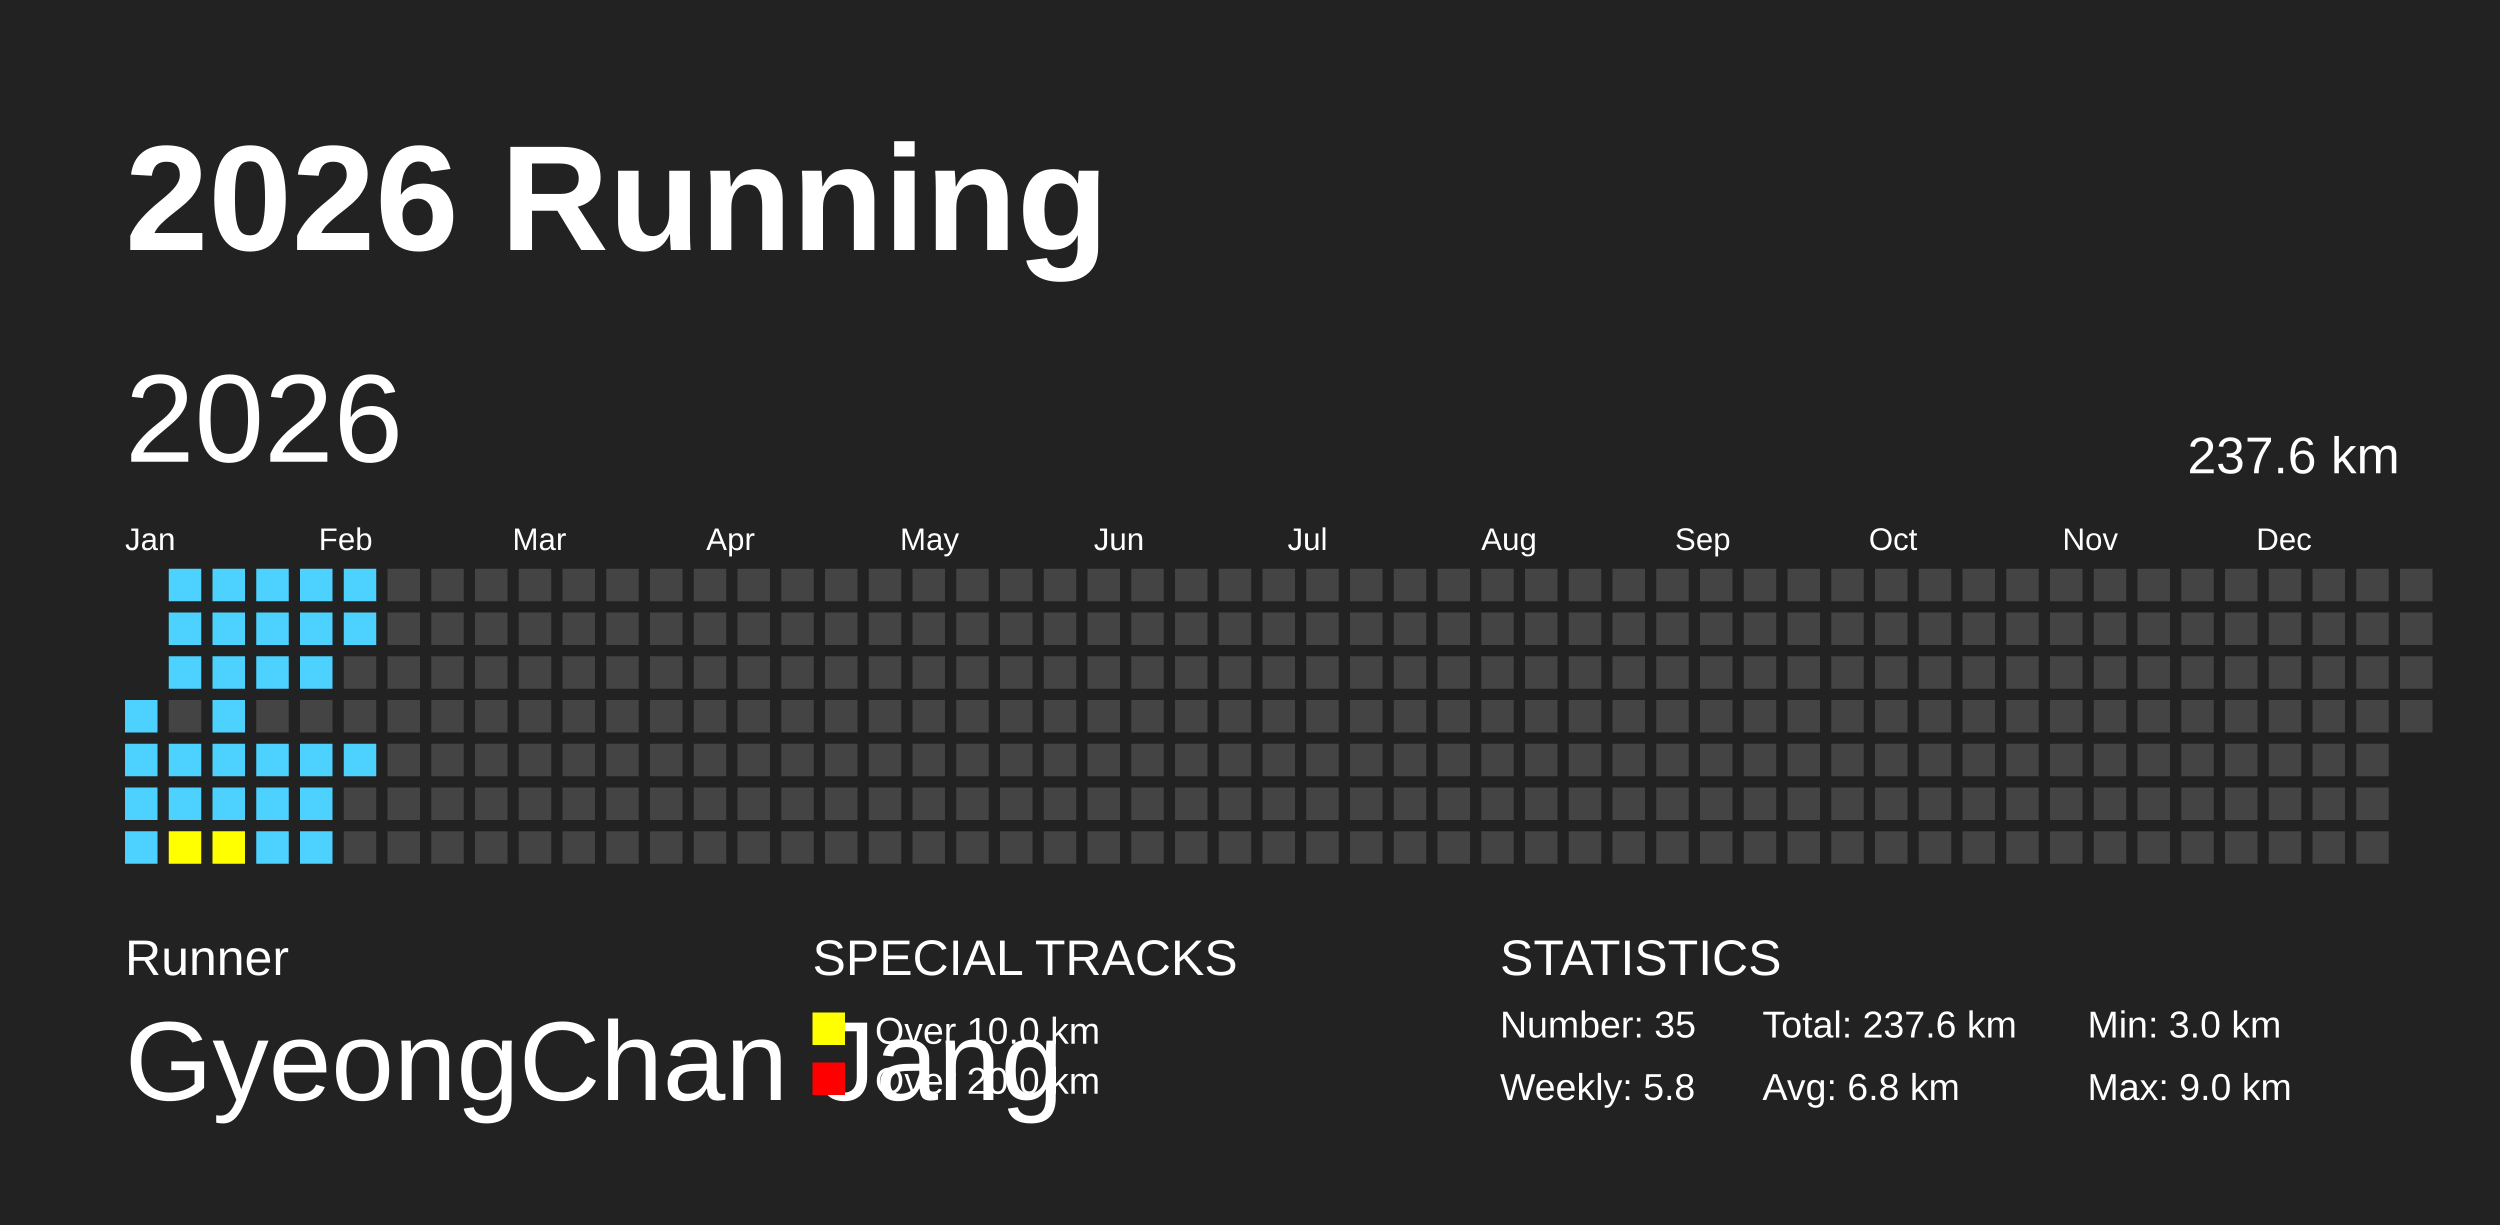
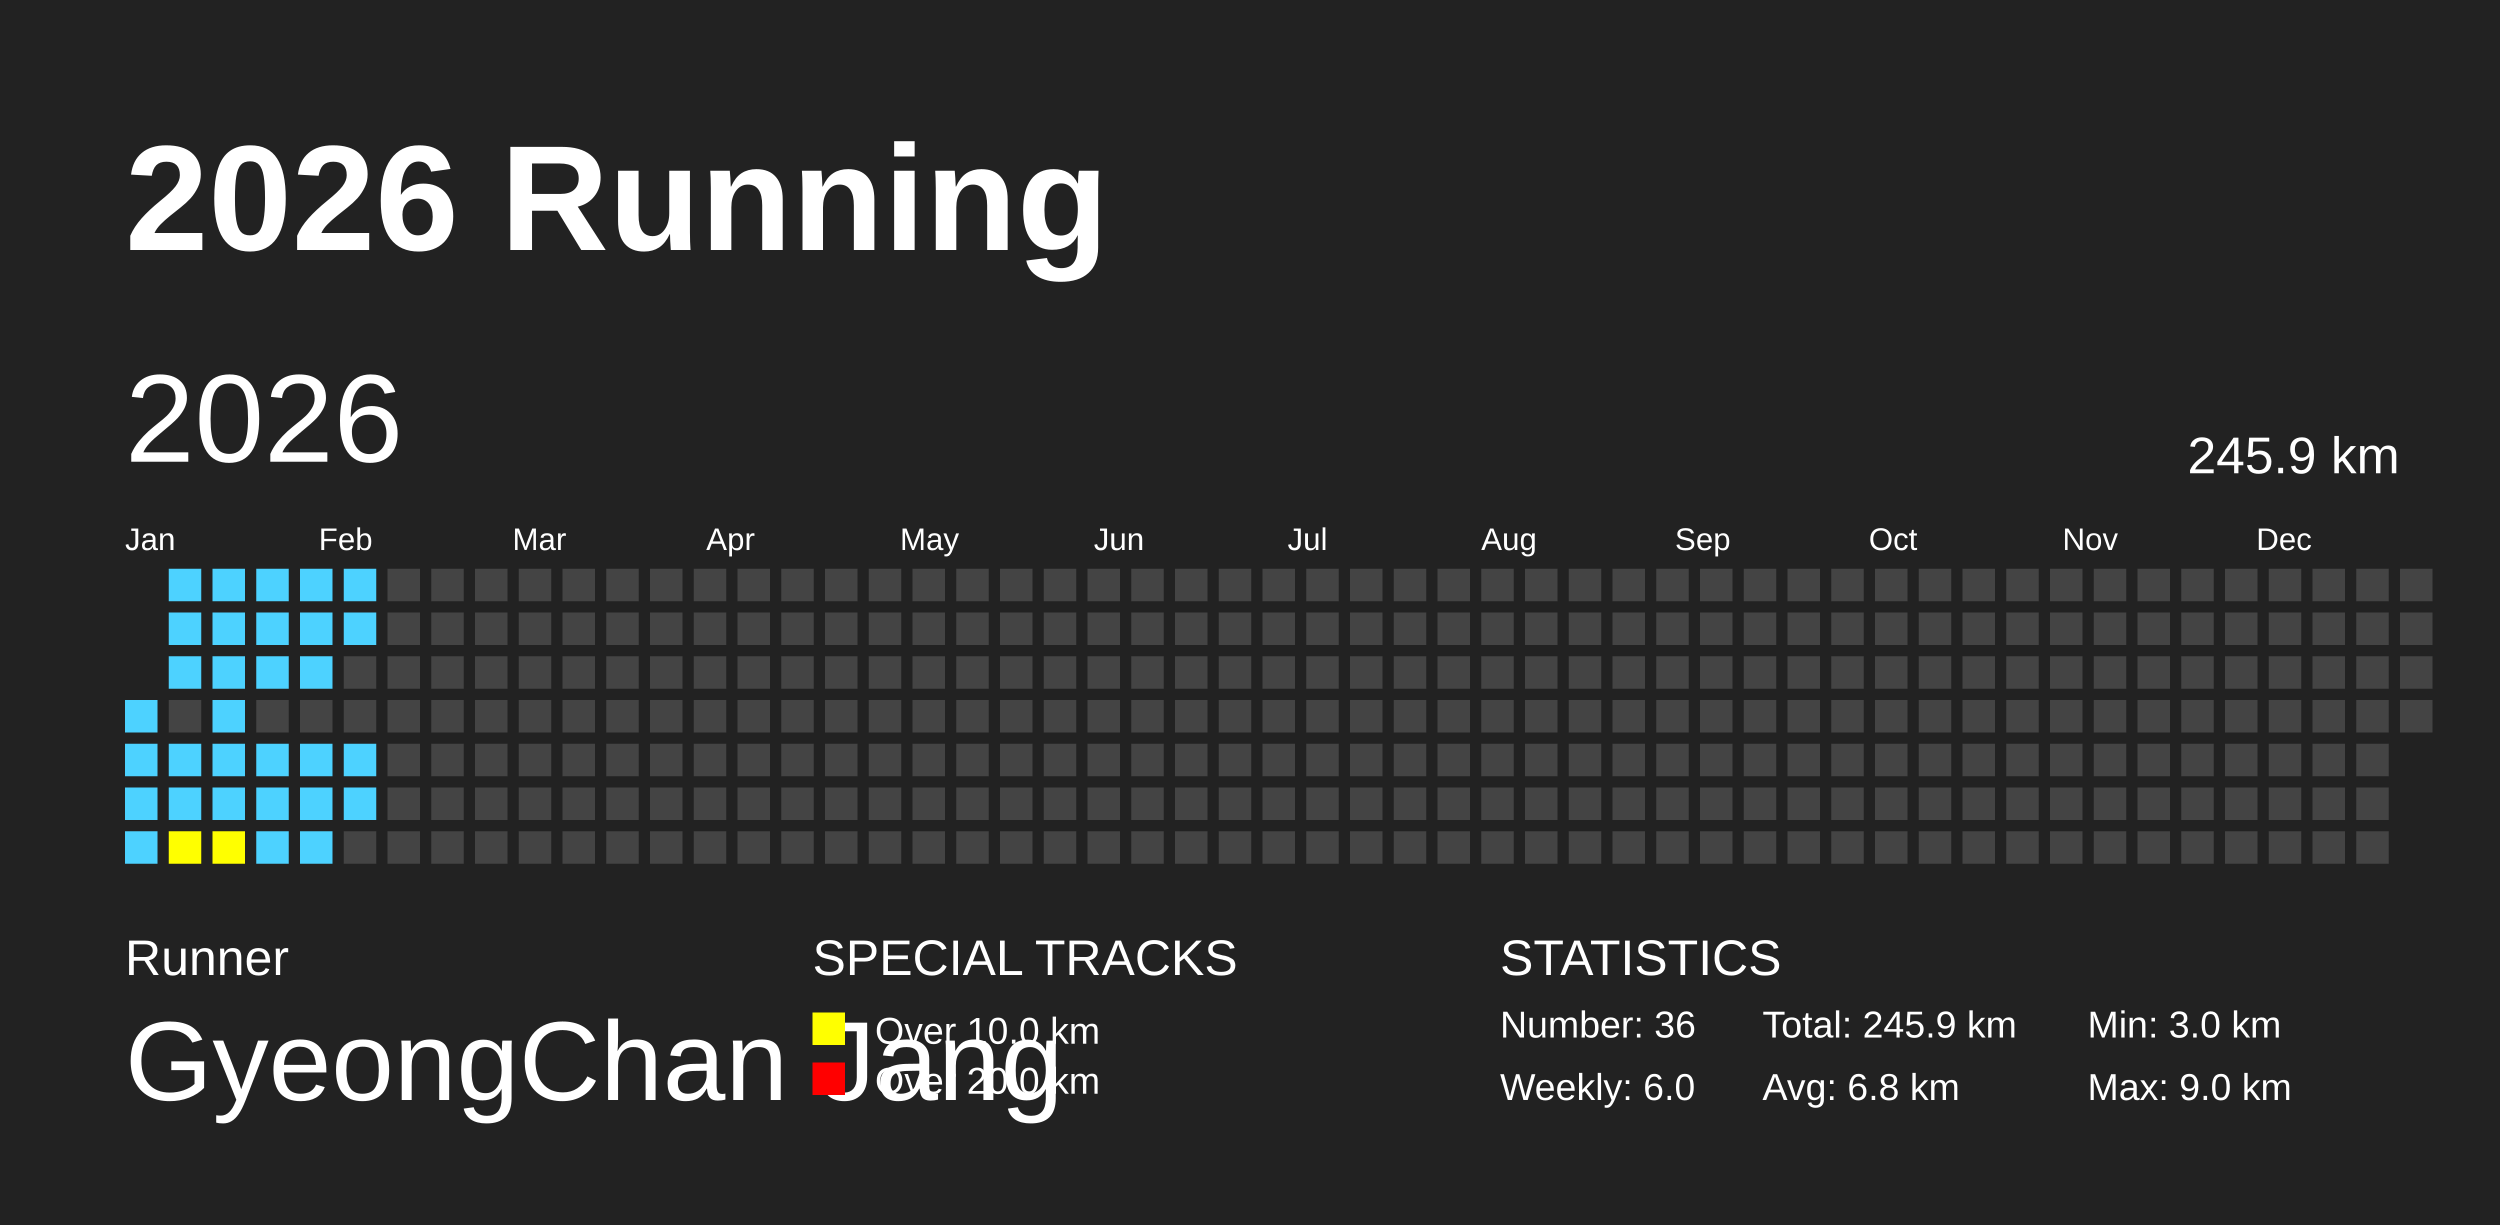
<svg xmlns="http://www.w3.org/2000/svg" baseProfile="full" height="98mm" version="1.1" viewBox="0,0,200,98" width="200mm">
  <defs />
  <rect fill="#222222" height="98" width="200" x="0" y="0" />
  <text fill="#FFFFFF" style="font-size:12px; font-family:Arial; font-weight:bold;" x="10" y="20">2026 Running</text>
  <text fill="#FFFFFF" style="font-size:4px; font-family:Arial" x="10" y="78">Runner</text>
  <text fill="#FFFFFF" style="font-size:9px; font-family:Arial" x="10" y="88">GyeongChan Jang</text>
  <text fill="#FFFFFF" style="font-size:4px; font-family:Arial" x="65" y="78">SPECIAL TRACKS</text>
  <rect fill="yellow" height="2.6" width="2.6" x="65" y="81" />
  <text fill="#FFFFFF" style="font-size:3px; font-family:Arial" x="70" y="83.5">Over 10.0 km</text>
  <rect fill="red" height="2.6" width="2.6" x="65" y="85" />
  <text fill="#FFFFFF" style="font-size:3px; font-family:Arial" x="70" y="87.5">Over 20.0 km</text>
  <text fill="#FFFFFF" style="font-size:4px; font-family:Arial" x="120" y="78">STATISTICS</text>
-   <text fill="#FFFFFF" style="font-size:3px; font-family:Arial" x="120" y="83">Number: 35</text>
-   <text fill="#FFFFFF" style="font-size:3px; font-family:Arial" x="120" y="88">Weekly: 5.8</text>
-   <text fill="#FFFFFF" style="font-size:3px; font-family:Arial" x="141" y="83">Total: 237.6 km</text>
+   <text fill="#FFFFFF" style="font-size:3px; font-family:Arial" x="120" y="83">Number: 36</text>
+   <text fill="#FFFFFF" style="font-size:3px; font-family:Arial" x="120" y="88">Weekly: 6.0</text>
+   <text fill="#FFFFFF" style="font-size:3px; font-family:Arial" x="141" y="83">Total: 245.9 km</text>
  <text fill="#FFFFFF" style="font-size:3px; font-family:Arial" x="141" y="88">Avg: 6.8 km</text>
  <text fill="#FFFFFF" style="font-size:3px; font-family:Arial" x="167" y="83">Min: 3.0 km</text>
  <text fill="#FFFFFF" style="font-size:3px; font-family:Arial" x="167" y="88">Max: 9.0 km</text>
  <text dominant-baseline="hanging" fill="#FFFFFF" style="font-size:10.0px; font-family:Arial;" x="10" y="30">2026</text>
-   <text dominant-baseline="hanging" fill="#FFFFFF" style="font-size:4.125px; font-family:Arial;" x="175" y="35">237.6 km</text>
+   <text dominant-baseline="hanging" fill="#FFFFFF" style="font-size:4.125px; font-family:Arial;" x="175" y="35">245.9 km</text>
  <text fill="#FFFFFF" style="font-size:2.5px; font-family:Arial" x="10.0" y="44">Jan</text>
  <text fill="#FFFFFF" style="font-size:2.5px; font-family:Arial" x="25.5" y="44">Feb</text>
  <text fill="#FFFFFF" style="font-size:2.5px; font-family:Arial" x="41.0" y="44">Mar</text>
  <text fill="#FFFFFF" style="font-size:2.5px; font-family:Arial" x="56.5" y="44">Apr</text>
  <text fill="#FFFFFF" style="font-size:2.5px; font-family:Arial" x="72.0" y="44">May</text>
  <text fill="#FFFFFF" style="font-size:2.5px; font-family:Arial" x="87.5" y="44">Jun</text>
  <text fill="#FFFFFF" style="font-size:2.5px; font-family:Arial" x="103.0" y="44">Jul</text>
  <text fill="#FFFFFF" style="font-size:2.5px; font-family:Arial" x="118.5" y="44">Aug</text>
  <text fill="#FFFFFF" style="font-size:2.5px; font-family:Arial" x="134.0" y="44">Sep</text>
  <text fill="#FFFFFF" style="font-size:2.5px; font-family:Arial" x="149.5" y="44">Oct</text>
  <text fill="#FFFFFF" style="font-size:2.5px; font-family:Arial" x="165.0" y="44">Nov</text>
  <text fill="#FFFFFF" style="font-size:2.5px; font-family:Arial" x="180.5" y="44">Dec</text>
  <rect fill="#4DD2FF" height="2.6" width="2.6" x="10.0" y="56.0" />
  <rect fill="#4DD2FF" height="2.6" width="2.6" x="10.0" y="59.5" />
  <rect fill="#4DD2FF" height="2.6" width="2.6" x="10.0" y="63.0" />
  <rect fill="#4DD2FF" height="2.6" width="2.6" x="10.0" y="66.5" />
  <rect fill="#4DD2FF" height="2.6" width="2.6" x="13.5" y="45.5" />
  <rect fill="#4DD2FF" height="2.6" width="2.6" x="13.5" y="49.0" />
  <rect fill="#4DD2FF" height="2.6" width="2.6" x="13.5" y="52.5" />
  <rect fill="#444444" height="2.6" width="2.6" x="13.5" y="56.0" />
  <rect fill="#4DD2FF" height="2.6" width="2.6" x="13.5" y="59.5" />
  <rect fill="#4DD2FF" height="2.6" width="2.6" x="13.5" y="63.0" />
  <rect fill="yellow" height="2.6" width="2.6" x="13.5" y="66.5" />
  <rect fill="#4DD2FF" height="2.6" width="2.6" x="17.0" y="45.5" />
  <rect fill="#4DD2FF" height="2.6" width="2.6" x="17.0" y="49.0" />
  <rect fill="#4DD2FF" height="2.6" width="2.6" x="17.0" y="52.5" />
  <rect fill="#4DD2FF" height="2.6" width="2.6" x="17.0" y="56.0" />
  <rect fill="#4DD2FF" height="2.6" width="2.6" x="17.0" y="59.5" />
  <rect fill="#4DD2FF" height="2.6" width="2.6" x="17.0" y="63.0" />
  <rect fill="yellow" height="2.6" width="2.6" x="17.0" y="66.5" />
  <rect fill="#4DD2FF" height="2.6" width="2.6" x="20.5" y="45.5" />
  <rect fill="#4DD2FF" height="2.6" width="2.6" x="20.5" y="49.0" />
  <rect fill="#4DD2FF" height="2.6" width="2.6" x="20.5" y="52.5" />
  <rect fill="#444444" height="2.6" width="2.6" x="20.5" y="56.0" />
  <rect fill="#4DD2FF" height="2.6" width="2.6" x="20.5" y="59.5" />
  <rect fill="#4DD2FF" height="2.6" width="2.6" x="20.5" y="63.0" />
  <rect fill="#4DD2FF" height="2.6" width="2.6" x="20.5" y="66.5" />
  <rect fill="#4DD2FF" height="2.6" width="2.6" x="24.0" y="45.5" />
  <rect fill="#4DD2FF" height="2.6" width="2.6" x="24.0" y="49.0" />
  <rect fill="#4DD2FF" height="2.6" width="2.6" x="24.0" y="52.5" />
  <rect fill="#444444" height="2.6" width="2.6" x="24.0" y="56.0" />
  <rect fill="#4DD2FF" height="2.6" width="2.6" x="24.0" y="59.5" />
  <rect fill="#4DD2FF" height="2.6" width="2.6" x="24.0" y="63.0" />
  <rect fill="#4DD2FF" height="2.6" width="2.6" x="24.0" y="66.5" />
  <rect fill="#4DD2FF" height="2.6" width="2.6" x="27.5" y="45.5" />
  <rect fill="#4DD2FF" height="2.6" width="2.6" x="27.5" y="49.0" />
  <rect fill="#444444" height="2.6" width="2.6" x="27.5" y="52.5" />
  <rect fill="#444444" height="2.6" width="2.6" x="27.5" y="56.0" />
  <rect fill="#4DD2FF" height="2.6" width="2.6" x="27.5" y="59.5" />
-   <rect fill="#444444" height="2.6" width="2.6" x="27.5" y="63.0" />
+   <rect fill="#4DD2FF" height="2.6" width="2.6" x="27.5" y="63.0" />
  <rect fill="#444444" height="2.6" width="2.6" x="27.5" y="66.5" />
  <rect fill="#444444" height="2.6" width="2.6" x="31.0" y="45.5" />
  <rect fill="#444444" height="2.6" width="2.6" x="31.0" y="49.0" />
  <rect fill="#444444" height="2.6" width="2.6" x="31.0" y="52.5" />
  <rect fill="#444444" height="2.6" width="2.6" x="31.0" y="56.0" />
  <rect fill="#444444" height="2.6" width="2.6" x="31.0" y="59.5" />
  <rect fill="#444444" height="2.6" width="2.6" x="31.0" y="63.0" />
  <rect fill="#444444" height="2.6" width="2.6" x="31.0" y="66.5" />
  <rect fill="#444444" height="2.6" width="2.6" x="34.5" y="45.5" />
  <rect fill="#444444" height="2.6" width="2.6" x="34.5" y="49.0" />
  <rect fill="#444444" height="2.6" width="2.6" x="34.5" y="52.5" />
  <rect fill="#444444" height="2.6" width="2.6" x="34.5" y="56.0" />
  <rect fill="#444444" height="2.6" width="2.6" x="34.5" y="59.5" />
  <rect fill="#444444" height="2.6" width="2.6" x="34.5" y="63.0" />
  <rect fill="#444444" height="2.6" width="2.6" x="34.5" y="66.5" />
  <rect fill="#444444" height="2.6" width="2.6" x="38.0" y="45.5" />
  <rect fill="#444444" height="2.6" width="2.6" x="38.0" y="49.0" />
  <rect fill="#444444" height="2.6" width="2.6" x="38.0" y="52.5" />
  <rect fill="#444444" height="2.6" width="2.6" x="38.0" y="56.0" />
  <rect fill="#444444" height="2.6" width="2.6" x="38.0" y="59.5" />
  <rect fill="#444444" height="2.6" width="2.6" x="38.0" y="63.0" />
  <rect fill="#444444" height="2.6" width="2.6" x="38.0" y="66.5" />
  <rect fill="#444444" height="2.6" width="2.6" x="41.5" y="45.5" />
  <rect fill="#444444" height="2.6" width="2.6" x="41.5" y="49.0" />
  <rect fill="#444444" height="2.6" width="2.6" x="41.5" y="52.5" />
  <rect fill="#444444" height="2.6" width="2.6" x="41.5" y="56.0" />
  <rect fill="#444444" height="2.6" width="2.6" x="41.5" y="59.5" />
  <rect fill="#444444" height="2.6" width="2.6" x="41.5" y="63.0" />
  <rect fill="#444444" height="2.6" width="2.6" x="41.5" y="66.5" />
  <rect fill="#444444" height="2.6" width="2.6" x="45.0" y="45.5" />
  <rect fill="#444444" height="2.6" width="2.6" x="45.0" y="49.0" />
  <rect fill="#444444" height="2.6" width="2.6" x="45.0" y="52.5" />
  <rect fill="#444444" height="2.6" width="2.6" x="45.0" y="56.0" />
  <rect fill="#444444" height="2.6" width="2.6" x="45.0" y="59.5" />
  <rect fill="#444444" height="2.6" width="2.6" x="45.0" y="63.0" />
  <rect fill="#444444" height="2.6" width="2.6" x="45.0" y="66.5" />
  <rect fill="#444444" height="2.6" width="2.6" x="48.5" y="45.5" />
  <rect fill="#444444" height="2.6" width="2.6" x="48.5" y="49.0" />
  <rect fill="#444444" height="2.6" width="2.6" x="48.5" y="52.5" />
  <rect fill="#444444" height="2.6" width="2.6" x="48.5" y="56.0" />
  <rect fill="#444444" height="2.6" width="2.6" x="48.5" y="59.5" />
  <rect fill="#444444" height="2.6" width="2.6" x="48.5" y="63.0" />
  <rect fill="#444444" height="2.6" width="2.6" x="48.5" y="66.5" />
  <rect fill="#444444" height="2.6" width="2.6" x="52.0" y="45.5" />
  <rect fill="#444444" height="2.6" width="2.6" x="52.0" y="49.0" />
  <rect fill="#444444" height="2.6" width="2.6" x="52.0" y="52.5" />
  <rect fill="#444444" height="2.6" width="2.6" x="52.0" y="56.0" />
  <rect fill="#444444" height="2.6" width="2.6" x="52.0" y="59.5" />
  <rect fill="#444444" height="2.6" width="2.6" x="52.0" y="63.0" />
  <rect fill="#444444" height="2.6" width="2.6" x="52.0" y="66.5" />
  <rect fill="#444444" height="2.6" width="2.6" x="55.5" y="45.5" />
  <rect fill="#444444" height="2.6" width="2.6" x="55.5" y="49.0" />
  <rect fill="#444444" height="2.6" width="2.6" x="55.5" y="52.5" />
  <rect fill="#444444" height="2.6" width="2.6" x="55.5" y="56.0" />
  <rect fill="#444444" height="2.6" width="2.6" x="55.5" y="59.5" />
  <rect fill="#444444" height="2.6" width="2.6" x="55.5" y="63.0" />
  <rect fill="#444444" height="2.6" width="2.6" x="55.5" y="66.5" />
  <rect fill="#444444" height="2.6" width="2.6" x="59.0" y="45.5" />
  <rect fill="#444444" height="2.6" width="2.6" x="59.0" y="49.0" />
  <rect fill="#444444" height="2.6" width="2.6" x="59.0" y="52.5" />
  <rect fill="#444444" height="2.6" width="2.6" x="59.0" y="56.0" />
  <rect fill="#444444" height="2.6" width="2.6" x="59.0" y="59.5" />
  <rect fill="#444444" height="2.6" width="2.6" x="59.0" y="63.0" />
  <rect fill="#444444" height="2.6" width="2.6" x="59.0" y="66.5" />
  <rect fill="#444444" height="2.6" width="2.6" x="62.5" y="45.5" />
  <rect fill="#444444" height="2.6" width="2.6" x="62.5" y="49.0" />
  <rect fill="#444444" height="2.6" width="2.6" x="62.5" y="52.5" />
  <rect fill="#444444" height="2.6" width="2.6" x="62.5" y="56.0" />
  <rect fill="#444444" height="2.6" width="2.6" x="62.5" y="59.5" />
  <rect fill="#444444" height="2.6" width="2.6" x="62.5" y="63.0" />
  <rect fill="#444444" height="2.6" width="2.6" x="62.5" y="66.5" />
  <rect fill="#444444" height="2.6" width="2.6" x="66.0" y="45.5" />
  <rect fill="#444444" height="2.6" width="2.6" x="66.0" y="49.0" />
  <rect fill="#444444" height="2.6" width="2.6" x="66.0" y="52.5" />
  <rect fill="#444444" height="2.6" width="2.6" x="66.0" y="56.0" />
  <rect fill="#444444" height="2.6" width="2.6" x="66.0" y="59.5" />
  <rect fill="#444444" height="2.6" width="2.6" x="66.0" y="63.0" />
  <rect fill="#444444" height="2.6" width="2.6" x="66.0" y="66.5" />
  <rect fill="#444444" height="2.6" width="2.6" x="69.5" y="45.5" />
  <rect fill="#444444" height="2.6" width="2.6" x="69.5" y="49.0" />
  <rect fill="#444444" height="2.6" width="2.6" x="69.5" y="52.5" />
  <rect fill="#444444" height="2.6" width="2.6" x="69.5" y="56.0" />
  <rect fill="#444444" height="2.6" width="2.6" x="69.5" y="59.5" />
  <rect fill="#444444" height="2.6" width="2.6" x="69.5" y="63.0" />
  <rect fill="#444444" height="2.6" width="2.6" x="69.5" y="66.5" />
  <rect fill="#444444" height="2.6" width="2.6" x="73.0" y="45.5" />
  <rect fill="#444444" height="2.6" width="2.6" x="73.0" y="49.0" />
  <rect fill="#444444" height="2.6" width="2.6" x="73.0" y="52.5" />
  <rect fill="#444444" height="2.6" width="2.6" x="73.0" y="56.0" />
  <rect fill="#444444" height="2.6" width="2.6" x="73.0" y="59.5" />
  <rect fill="#444444" height="2.6" width="2.6" x="73.0" y="63.0" />
  <rect fill="#444444" height="2.6" width="2.6" x="73.0" y="66.5" />
  <rect fill="#444444" height="2.6" width="2.6" x="76.5" y="45.5" />
  <rect fill="#444444" height="2.6" width="2.6" x="76.5" y="49.0" />
  <rect fill="#444444" height="2.6" width="2.6" x="76.5" y="52.5" />
  <rect fill="#444444" height="2.6" width="2.6" x="76.5" y="56.0" />
  <rect fill="#444444" height="2.6" width="2.6" x="76.5" y="59.5" />
  <rect fill="#444444" height="2.6" width="2.6" x="76.5" y="63.0" />
  <rect fill="#444444" height="2.6" width="2.6" x="76.5" y="66.5" />
  <rect fill="#444444" height="2.6" width="2.6" x="80.0" y="45.5" />
  <rect fill="#444444" height="2.6" width="2.6" x="80.0" y="49.0" />
  <rect fill="#444444" height="2.6" width="2.6" x="80.0" y="52.5" />
  <rect fill="#444444" height="2.6" width="2.6" x="80.0" y="56.0" />
  <rect fill="#444444" height="2.6" width="2.6" x="80.0" y="59.5" />
  <rect fill="#444444" height="2.6" width="2.6" x="80.0" y="63.0" />
  <rect fill="#444444" height="2.6" width="2.6" x="80.0" y="66.5" />
  <rect fill="#444444" height="2.6" width="2.6" x="83.5" y="45.5" />
  <rect fill="#444444" height="2.6" width="2.6" x="83.5" y="49.0" />
  <rect fill="#444444" height="2.6" width="2.6" x="83.5" y="52.5" />
  <rect fill="#444444" height="2.6" width="2.6" x="83.5" y="56.0" />
  <rect fill="#444444" height="2.6" width="2.6" x="83.5" y="59.5" />
  <rect fill="#444444" height="2.6" width="2.6" x="83.5" y="63.0" />
  <rect fill="#444444" height="2.6" width="2.6" x="83.5" y="66.5" />
  <rect fill="#444444" height="2.6" width="2.6" x="87.0" y="45.5" />
  <rect fill="#444444" height="2.6" width="2.6" x="87.0" y="49.0" />
  <rect fill="#444444" height="2.6" width="2.6" x="87.0" y="52.5" />
  <rect fill="#444444" height="2.6" width="2.6" x="87.0" y="56.0" />
  <rect fill="#444444" height="2.6" width="2.6" x="87.0" y="59.5" />
  <rect fill="#444444" height="2.6" width="2.6" x="87.0" y="63.0" />
  <rect fill="#444444" height="2.6" width="2.6" x="87.0" y="66.5" />
  <rect fill="#444444" height="2.6" width="2.6" x="90.5" y="45.5" />
  <rect fill="#444444" height="2.6" width="2.6" x="90.5" y="49.0" />
  <rect fill="#444444" height="2.6" width="2.6" x="90.5" y="52.5" />
  <rect fill="#444444" height="2.6" width="2.6" x="90.5" y="56.0" />
  <rect fill="#444444" height="2.6" width="2.6" x="90.5" y="59.5" />
  <rect fill="#444444" height="2.6" width="2.6" x="90.5" y="63.0" />
  <rect fill="#444444" height="2.6" width="2.6" x="90.5" y="66.5" />
  <rect fill="#444444" height="2.6" width="2.6" x="94.0" y="45.5" />
  <rect fill="#444444" height="2.6" width="2.6" x="94.0" y="49.0" />
  <rect fill="#444444" height="2.6" width="2.6" x="94.0" y="52.5" />
  <rect fill="#444444" height="2.6" width="2.6" x="94.0" y="56.0" />
  <rect fill="#444444" height="2.6" width="2.6" x="94.0" y="59.5" />
  <rect fill="#444444" height="2.6" width="2.6" x="94.0" y="63.0" />
  <rect fill="#444444" height="2.6" width="2.6" x="94.0" y="66.5" />
  <rect fill="#444444" height="2.6" width="2.6" x="97.5" y="45.5" />
  <rect fill="#444444" height="2.6" width="2.6" x="97.5" y="49.0" />
  <rect fill="#444444" height="2.6" width="2.6" x="97.5" y="52.5" />
  <rect fill="#444444" height="2.6" width="2.6" x="97.5" y="56.0" />
  <rect fill="#444444" height="2.6" width="2.6" x="97.5" y="59.5" />
  <rect fill="#444444" height="2.6" width="2.6" x="97.5" y="63.0" />
  <rect fill="#444444" height="2.6" width="2.6" x="97.5" y="66.5" />
  <rect fill="#444444" height="2.6" width="2.6" x="101.0" y="45.5" />
  <rect fill="#444444" height="2.6" width="2.6" x="101.0" y="49.0" />
  <rect fill="#444444" height="2.6" width="2.6" x="101.0" y="52.5" />
  <rect fill="#444444" height="2.6" width="2.6" x="101.0" y="56.0" />
  <rect fill="#444444" height="2.6" width="2.6" x="101.0" y="59.5" />
  <rect fill="#444444" height="2.6" width="2.6" x="101.0" y="63.0" />
  <rect fill="#444444" height="2.6" width="2.6" x="101.0" y="66.5" />
  <rect fill="#444444" height="2.6" width="2.6" x="104.5" y="45.5" />
  <rect fill="#444444" height="2.6" width="2.6" x="104.5" y="49.0" />
  <rect fill="#444444" height="2.6" width="2.6" x="104.5" y="52.5" />
  <rect fill="#444444" height="2.6" width="2.6" x="104.5" y="56.0" />
  <rect fill="#444444" height="2.6" width="2.6" x="104.5" y="59.5" />
  <rect fill="#444444" height="2.6" width="2.6" x="104.5" y="63.0" />
  <rect fill="#444444" height="2.6" width="2.6" x="104.5" y="66.5" />
  <rect fill="#444444" height="2.6" width="2.6" x="108.0" y="45.5" />
  <rect fill="#444444" height="2.6" width="2.6" x="108.0" y="49.0" />
  <rect fill="#444444" height="2.6" width="2.6" x="108.0" y="52.5" />
  <rect fill="#444444" height="2.6" width="2.6" x="108.0" y="56.0" />
  <rect fill="#444444" height="2.6" width="2.6" x="108.0" y="59.5" />
  <rect fill="#444444" height="2.6" width="2.6" x="108.0" y="63.0" />
  <rect fill="#444444" height="2.6" width="2.6" x="108.0" y="66.5" />
  <rect fill="#444444" height="2.6" width="2.6" x="111.5" y="45.5" />
  <rect fill="#444444" height="2.6" width="2.6" x="111.5" y="49.0" />
  <rect fill="#444444" height="2.6" width="2.6" x="111.5" y="52.5" />
  <rect fill="#444444" height="2.6" width="2.6" x="111.5" y="56.0" />
  <rect fill="#444444" height="2.6" width="2.6" x="111.5" y="59.5" />
  <rect fill="#444444" height="2.6" width="2.6" x="111.5" y="63.0" />
  <rect fill="#444444" height="2.6" width="2.6" x="111.5" y="66.5" />
  <rect fill="#444444" height="2.6" width="2.6" x="115.0" y="45.5" />
  <rect fill="#444444" height="2.6" width="2.6" x="115.0" y="49.0" />
  <rect fill="#444444" height="2.6" width="2.6" x="115.0" y="52.5" />
  <rect fill="#444444" height="2.6" width="2.6" x="115.0" y="56.0" />
  <rect fill="#444444" height="2.6" width="2.6" x="115.0" y="59.5" />
  <rect fill="#444444" height="2.6" width="2.6" x="115.0" y="63.0" />
  <rect fill="#444444" height="2.6" width="2.6" x="115.0" y="66.5" />
  <rect fill="#444444" height="2.6" width="2.6" x="118.5" y="45.5" />
  <rect fill="#444444" height="2.6" width="2.6" x="118.5" y="49.0" />
  <rect fill="#444444" height="2.6" width="2.6" x="118.5" y="52.5" />
  <rect fill="#444444" height="2.6" width="2.6" x="118.5" y="56.0" />
  <rect fill="#444444" height="2.6" width="2.6" x="118.5" y="59.5" />
  <rect fill="#444444" height="2.6" width="2.6" x="118.5" y="63.0" />
  <rect fill="#444444" height="2.6" width="2.6" x="118.5" y="66.5" />
  <rect fill="#444444" height="2.6" width="2.6" x="122.0" y="45.5" />
  <rect fill="#444444" height="2.6" width="2.6" x="122.0" y="49.0" />
  <rect fill="#444444" height="2.6" width="2.6" x="122.0" y="52.5" />
  <rect fill="#444444" height="2.6" width="2.6" x="122.0" y="56.0" />
  <rect fill="#444444" height="2.6" width="2.6" x="122.0" y="59.5" />
  <rect fill="#444444" height="2.6" width="2.6" x="122.0" y="63.0" />
  <rect fill="#444444" height="2.6" width="2.6" x="122.0" y="66.5" />
  <rect fill="#444444" height="2.6" width="2.6" x="125.5" y="45.5" />
  <rect fill="#444444" height="2.6" width="2.6" x="125.5" y="49.0" />
  <rect fill="#444444" height="2.6" width="2.6" x="125.5" y="52.5" />
  <rect fill="#444444" height="2.6" width="2.6" x="125.5" y="56.0" />
  <rect fill="#444444" height="2.6" width="2.6" x="125.5" y="59.5" />
  <rect fill="#444444" height="2.6" width="2.6" x="125.5" y="63.0" />
  <rect fill="#444444" height="2.6" width="2.6" x="125.5" y="66.5" />
  <rect fill="#444444" height="2.6" width="2.6" x="129.0" y="45.5" />
  <rect fill="#444444" height="2.6" width="2.6" x="129.0" y="49.0" />
  <rect fill="#444444" height="2.6" width="2.6" x="129.0" y="52.5" />
  <rect fill="#444444" height="2.6" width="2.6" x="129.0" y="56.0" />
  <rect fill="#444444" height="2.6" width="2.6" x="129.0" y="59.5" />
  <rect fill="#444444" height="2.6" width="2.6" x="129.0" y="63.0" />
  <rect fill="#444444" height="2.6" width="2.6" x="129.0" y="66.5" />
  <rect fill="#444444" height="2.6" width="2.6" x="132.5" y="45.5" />
  <rect fill="#444444" height="2.6" width="2.6" x="132.5" y="49.0" />
  <rect fill="#444444" height="2.6" width="2.6" x="132.5" y="52.5" />
  <rect fill="#444444" height="2.6" width="2.6" x="132.5" y="56.0" />
  <rect fill="#444444" height="2.6" width="2.6" x="132.5" y="59.5" />
  <rect fill="#444444" height="2.6" width="2.6" x="132.5" y="63.0" />
  <rect fill="#444444" height="2.6" width="2.6" x="132.5" y="66.5" />
  <rect fill="#444444" height="2.6" width="2.6" x="136.0" y="45.5" />
  <rect fill="#444444" height="2.6" width="2.6" x="136.0" y="49.0" />
  <rect fill="#444444" height="2.6" width="2.6" x="136.0" y="52.5" />
  <rect fill="#444444" height="2.6" width="2.6" x="136.0" y="56.0" />
  <rect fill="#444444" height="2.6" width="2.6" x="136.0" y="59.5" />
  <rect fill="#444444" height="2.6" width="2.6" x="136.0" y="63.0" />
  <rect fill="#444444" height="2.6" width="2.6" x="136.0" y="66.5" />
  <rect fill="#444444" height="2.6" width="2.6" x="139.5" y="45.5" />
  <rect fill="#444444" height="2.6" width="2.6" x="139.5" y="49.0" />
  <rect fill="#444444" height="2.6" width="2.6" x="139.5" y="52.5" />
  <rect fill="#444444" height="2.6" width="2.6" x="139.5" y="56.0" />
  <rect fill="#444444" height="2.6" width="2.6" x="139.5" y="59.5" />
  <rect fill="#444444" height="2.6" width="2.6" x="139.5" y="63.0" />
  <rect fill="#444444" height="2.6" width="2.6" x="139.5" y="66.5" />
  <rect fill="#444444" height="2.6" width="2.6" x="143.0" y="45.5" />
  <rect fill="#444444" height="2.6" width="2.6" x="143.0" y="49.0" />
  <rect fill="#444444" height="2.6" width="2.6" x="143.0" y="52.5" />
  <rect fill="#444444" height="2.6" width="2.6" x="143.0" y="56.0" />
  <rect fill="#444444" height="2.6" width="2.6" x="143.0" y="59.5" />
  <rect fill="#444444" height="2.6" width="2.6" x="143.0" y="63.0" />
  <rect fill="#444444" height="2.6" width="2.6" x="143.0" y="66.5" />
  <rect fill="#444444" height="2.6" width="2.6" x="146.5" y="45.5" />
  <rect fill="#444444" height="2.6" width="2.6" x="146.5" y="49.0" />
  <rect fill="#444444" height="2.6" width="2.6" x="146.5" y="52.5" />
  <rect fill="#444444" height="2.6" width="2.6" x="146.5" y="56.0" />
  <rect fill="#444444" height="2.6" width="2.6" x="146.5" y="59.5" />
  <rect fill="#444444" height="2.6" width="2.6" x="146.5" y="63.0" />
  <rect fill="#444444" height="2.6" width="2.6" x="146.5" y="66.5" />
  <rect fill="#444444" height="2.6" width="2.6" x="150.0" y="45.5" />
  <rect fill="#444444" height="2.6" width="2.6" x="150.0" y="49.0" />
  <rect fill="#444444" height="2.6" width="2.6" x="150.0" y="52.5" />
  <rect fill="#444444" height="2.6" width="2.6" x="150.0" y="56.0" />
  <rect fill="#444444" height="2.6" width="2.6" x="150.0" y="59.5" />
  <rect fill="#444444" height="2.6" width="2.6" x="150.0" y="63.0" />
  <rect fill="#444444" height="2.6" width="2.6" x="150.0" y="66.5" />
  <rect fill="#444444" height="2.6" width="2.6" x="153.5" y="45.5" />
  <rect fill="#444444" height="2.6" width="2.6" x="153.5" y="49.0" />
  <rect fill="#444444" height="2.6" width="2.6" x="153.5" y="52.5" />
  <rect fill="#444444" height="2.6" width="2.6" x="153.5" y="56.0" />
  <rect fill="#444444" height="2.6" width="2.6" x="153.5" y="59.5" />
  <rect fill="#444444" height="2.6" width="2.6" x="153.5" y="63.0" />
  <rect fill="#444444" height="2.6" width="2.6" x="153.5" y="66.5" />
  <rect fill="#444444" height="2.6" width="2.6" x="157.0" y="45.5" />
  <rect fill="#444444" height="2.6" width="2.6" x="157.0" y="49.0" />
  <rect fill="#444444" height="2.6" width="2.6" x="157.0" y="52.5" />
  <rect fill="#444444" height="2.6" width="2.6" x="157.0" y="56.0" />
  <rect fill="#444444" height="2.6" width="2.6" x="157.0" y="59.5" />
  <rect fill="#444444" height="2.6" width="2.6" x="157.0" y="63.0" />
  <rect fill="#444444" height="2.6" width="2.6" x="157.0" y="66.5" />
  <rect fill="#444444" height="2.6" width="2.6" x="160.5" y="45.5" />
  <rect fill="#444444" height="2.6" width="2.6" x="160.5" y="49.0" />
  <rect fill="#444444" height="2.6" width="2.6" x="160.5" y="52.5" />
  <rect fill="#444444" height="2.6" width="2.6" x="160.5" y="56.0" />
  <rect fill="#444444" height="2.6" width="2.6" x="160.5" y="59.5" />
  <rect fill="#444444" height="2.6" width="2.6" x="160.5" y="63.0" />
  <rect fill="#444444" height="2.6" width="2.6" x="160.5" y="66.5" />
  <rect fill="#444444" height="2.6" width="2.6" x="164.0" y="45.5" />
  <rect fill="#444444" height="2.6" width="2.6" x="164.0" y="49.0" />
  <rect fill="#444444" height="2.6" width="2.6" x="164.0" y="52.5" />
  <rect fill="#444444" height="2.6" width="2.6" x="164.0" y="56.0" />
  <rect fill="#444444" height="2.6" width="2.6" x="164.0" y="59.5" />
  <rect fill="#444444" height="2.6" width="2.6" x="164.0" y="63.0" />
  <rect fill="#444444" height="2.6" width="2.6" x="164.0" y="66.5" />
  <rect fill="#444444" height="2.6" width="2.6" x="167.5" y="45.5" />
  <rect fill="#444444" height="2.6" width="2.6" x="167.5" y="49.0" />
  <rect fill="#444444" height="2.6" width="2.6" x="167.5" y="52.5" />
  <rect fill="#444444" height="2.6" width="2.6" x="167.5" y="56.0" />
  <rect fill="#444444" height="2.6" width="2.6" x="167.5" y="59.5" />
  <rect fill="#444444" height="2.6" width="2.6" x="167.5" y="63.0" />
  <rect fill="#444444" height="2.6" width="2.6" x="167.5" y="66.5" />
  <rect fill="#444444" height="2.6" width="2.6" x="171.0" y="45.5" />
  <rect fill="#444444" height="2.6" width="2.6" x="171.0" y="49.0" />
  <rect fill="#444444" height="2.6" width="2.6" x="171.0" y="52.5" />
  <rect fill="#444444" height="2.6" width="2.6" x="171.0" y="56.0" />
  <rect fill="#444444" height="2.6" width="2.6" x="171.0" y="59.5" />
  <rect fill="#444444" height="2.6" width="2.6" x="171.0" y="63.0" />
  <rect fill="#444444" height="2.6" width="2.6" x="171.0" y="66.5" />
  <rect fill="#444444" height="2.6" width="2.6" x="174.5" y="45.5" />
  <rect fill="#444444" height="2.6" width="2.6" x="174.5" y="49.0" />
  <rect fill="#444444" height="2.6" width="2.6" x="174.5" y="52.5" />
  <rect fill="#444444" height="2.6" width="2.6" x="174.5" y="56.0" />
  <rect fill="#444444" height="2.6" width="2.6" x="174.5" y="59.5" />
  <rect fill="#444444" height="2.6" width="2.6" x="174.5" y="63.0" />
  <rect fill="#444444" height="2.6" width="2.6" x="174.5" y="66.5" />
  <rect fill="#444444" height="2.6" width="2.6" x="178.0" y="45.5" />
  <rect fill="#444444" height="2.6" width="2.6" x="178.0" y="49.0" />
  <rect fill="#444444" height="2.6" width="2.6" x="178.0" y="52.5" />
  <rect fill="#444444" height="2.6" width="2.6" x="178.0" y="56.0" />
  <rect fill="#444444" height="2.6" width="2.6" x="178.0" y="59.5" />
  <rect fill="#444444" height="2.6" width="2.6" x="178.0" y="63.0" />
  <rect fill="#444444" height="2.6" width="2.6" x="178.0" y="66.5" />
  <rect fill="#444444" height="2.6" width="2.6" x="181.5" y="45.5" />
  <rect fill="#444444" height="2.6" width="2.6" x="181.5" y="49.0" />
  <rect fill="#444444" height="2.6" width="2.6" x="181.5" y="52.5" />
  <rect fill="#444444" height="2.6" width="2.6" x="181.5" y="56.0" />
  <rect fill="#444444" height="2.6" width="2.6" x="181.5" y="59.5" />
  <rect fill="#444444" height="2.6" width="2.6" x="181.5" y="63.0" />
  <rect fill="#444444" height="2.6" width="2.6" x="181.5" y="66.5" />
  <rect fill="#444444" height="2.6" width="2.6" x="185.0" y="45.5" />
  <rect fill="#444444" height="2.6" width="2.6" x="185.0" y="49.0" />
  <rect fill="#444444" height="2.6" width="2.6" x="185.0" y="52.5" />
  <rect fill="#444444" height="2.6" width="2.6" x="185.0" y="56.0" />
  <rect fill="#444444" height="2.6" width="2.6" x="185.0" y="59.5" />
  <rect fill="#444444" height="2.6" width="2.6" x="185.0" y="63.0" />
  <rect fill="#444444" height="2.6" width="2.6" x="185.0" y="66.5" />
  <rect fill="#444444" height="2.6" width="2.6" x="188.5" y="45.5" />
  <rect fill="#444444" height="2.6" width="2.6" x="188.5" y="49.0" />
  <rect fill="#444444" height="2.6" width="2.6" x="188.5" y="52.5" />
  <rect fill="#444444" height="2.6" width="2.6" x="188.5" y="56.0" />
  <rect fill="#444444" height="2.6" width="2.6" x="188.5" y="59.5" />
  <rect fill="#444444" height="2.6" width="2.6" x="188.5" y="63.0" />
  <rect fill="#444444" height="2.6" width="2.6" x="188.5" y="66.5" />
  <rect fill="#444444" height="2.6" width="2.6" x="192.0" y="45.5" />
  <rect fill="#444444" height="2.6" width="2.6" x="192.0" y="49.0" />
  <rect fill="#444444" height="2.6" width="2.6" x="192.0" y="52.5" />
  <rect fill="#444444" height="2.6" width="2.6" x="192.0" y="56.0" />
</svg>
